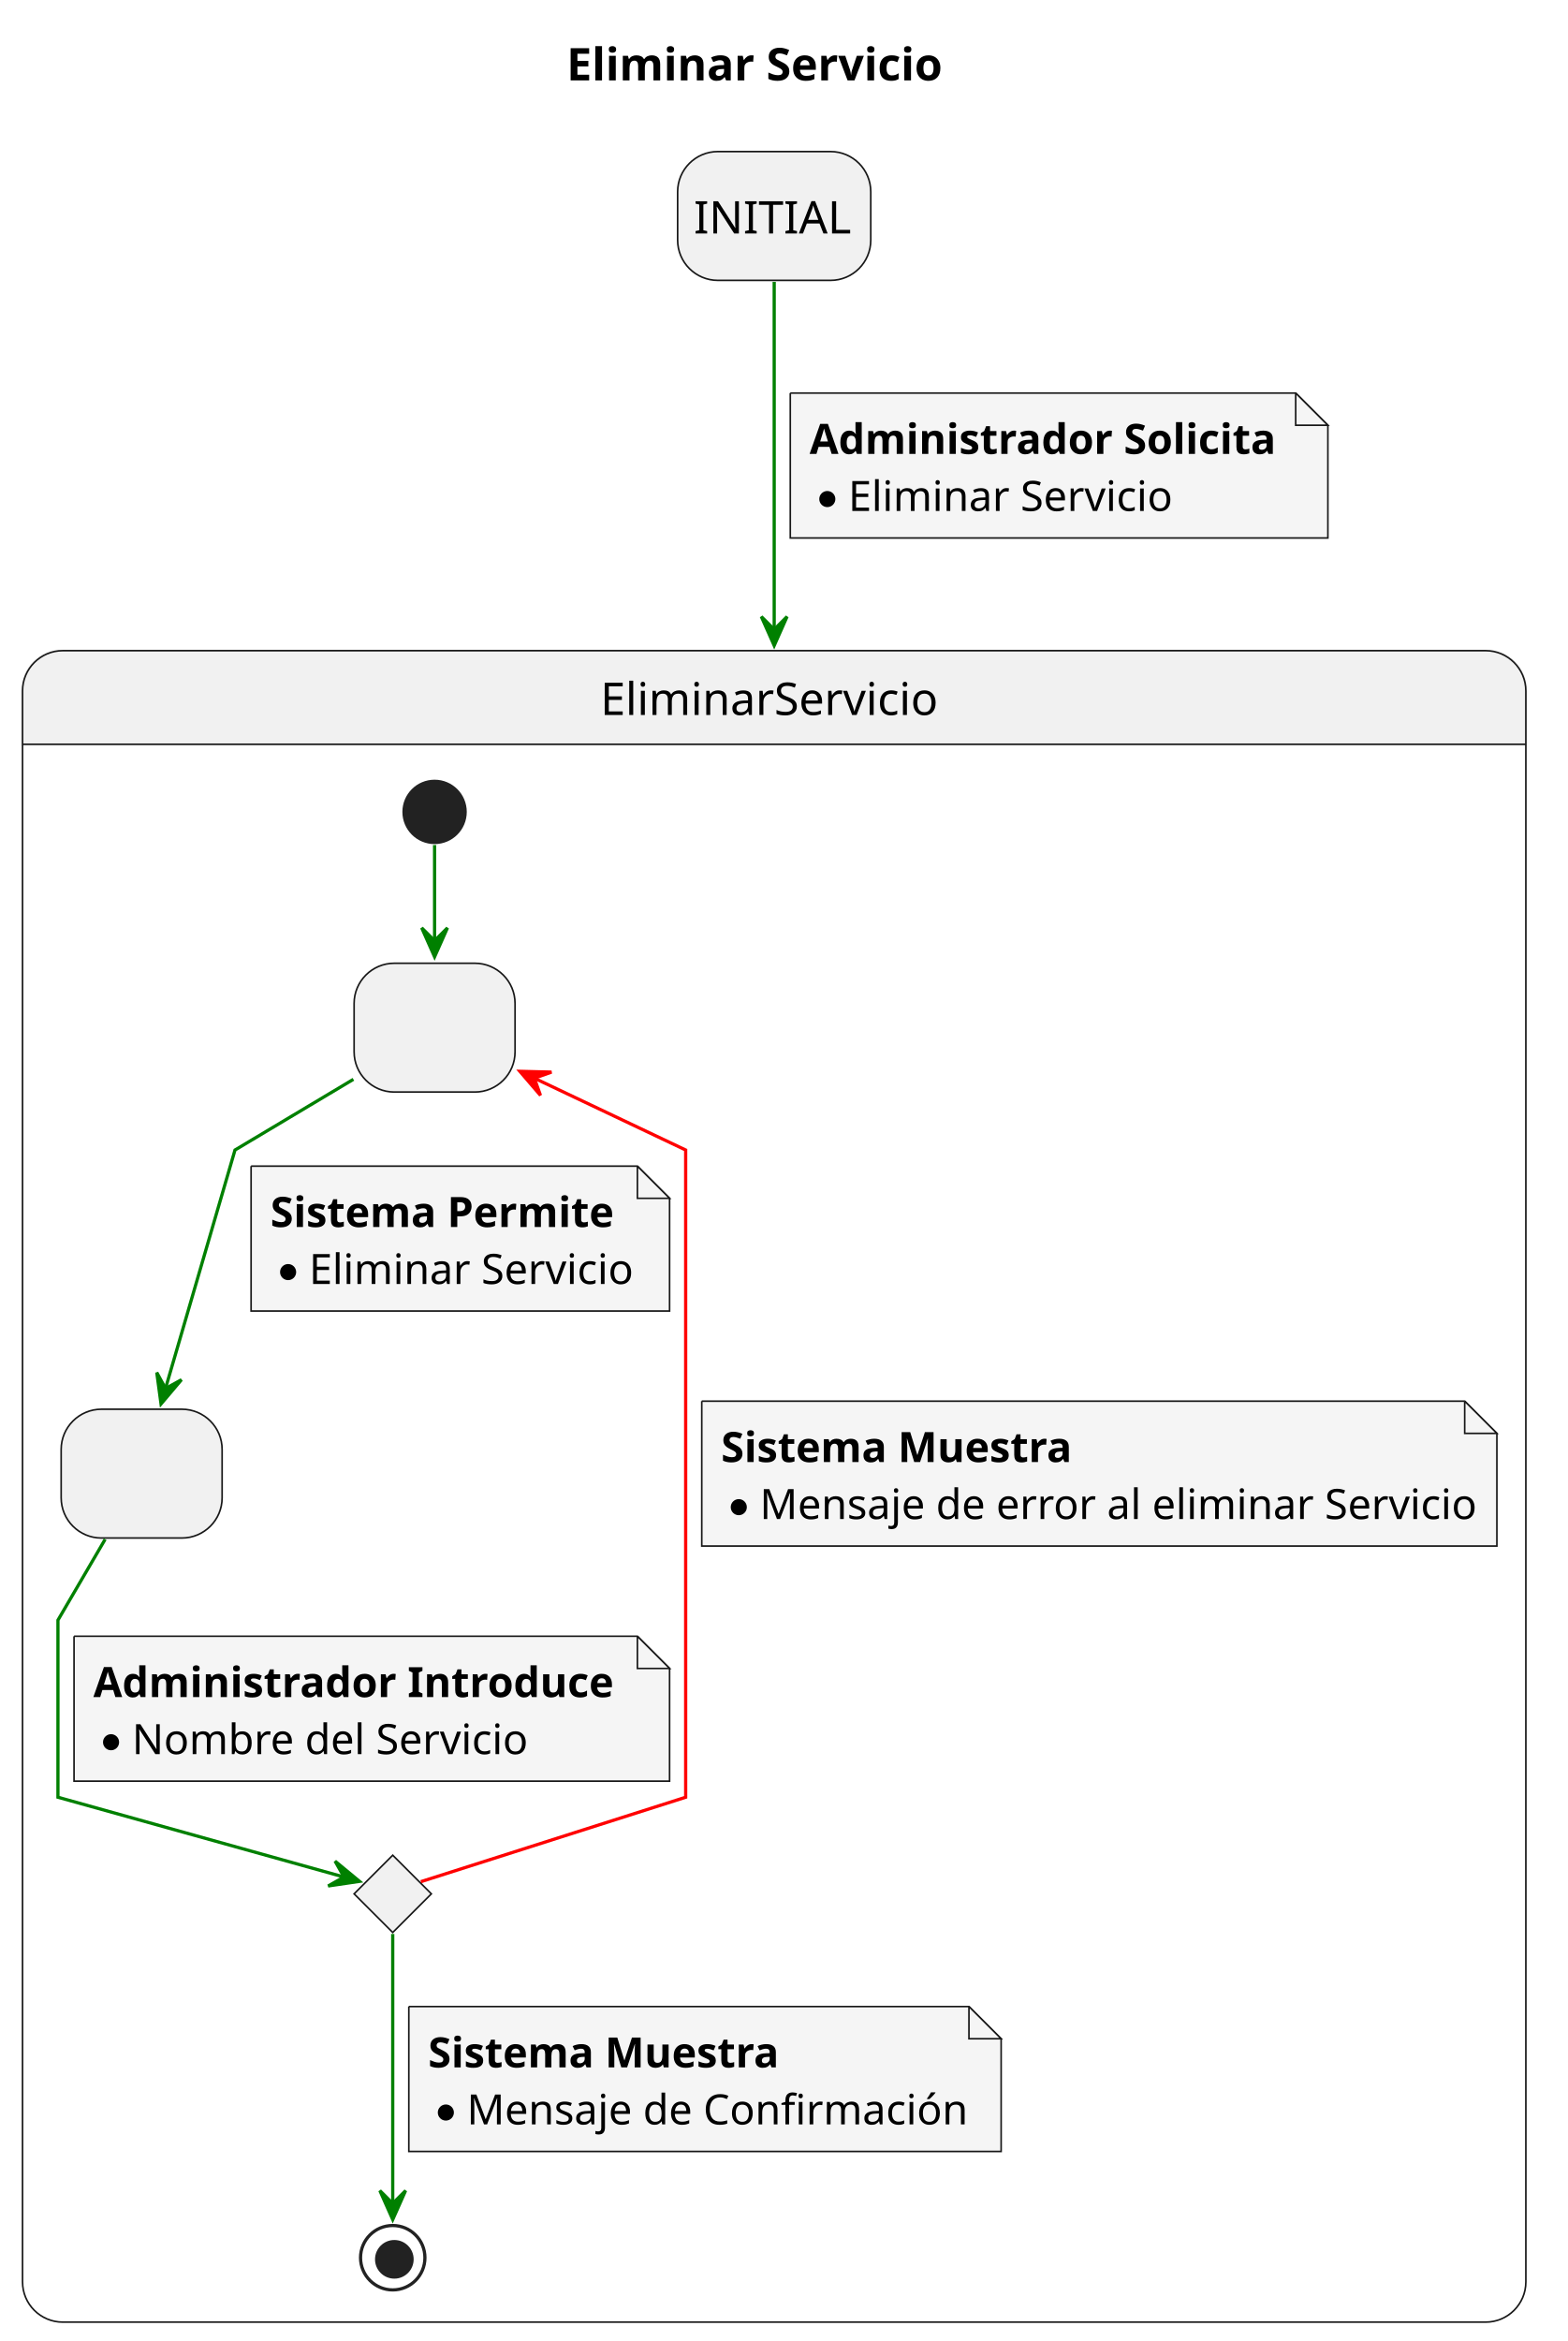
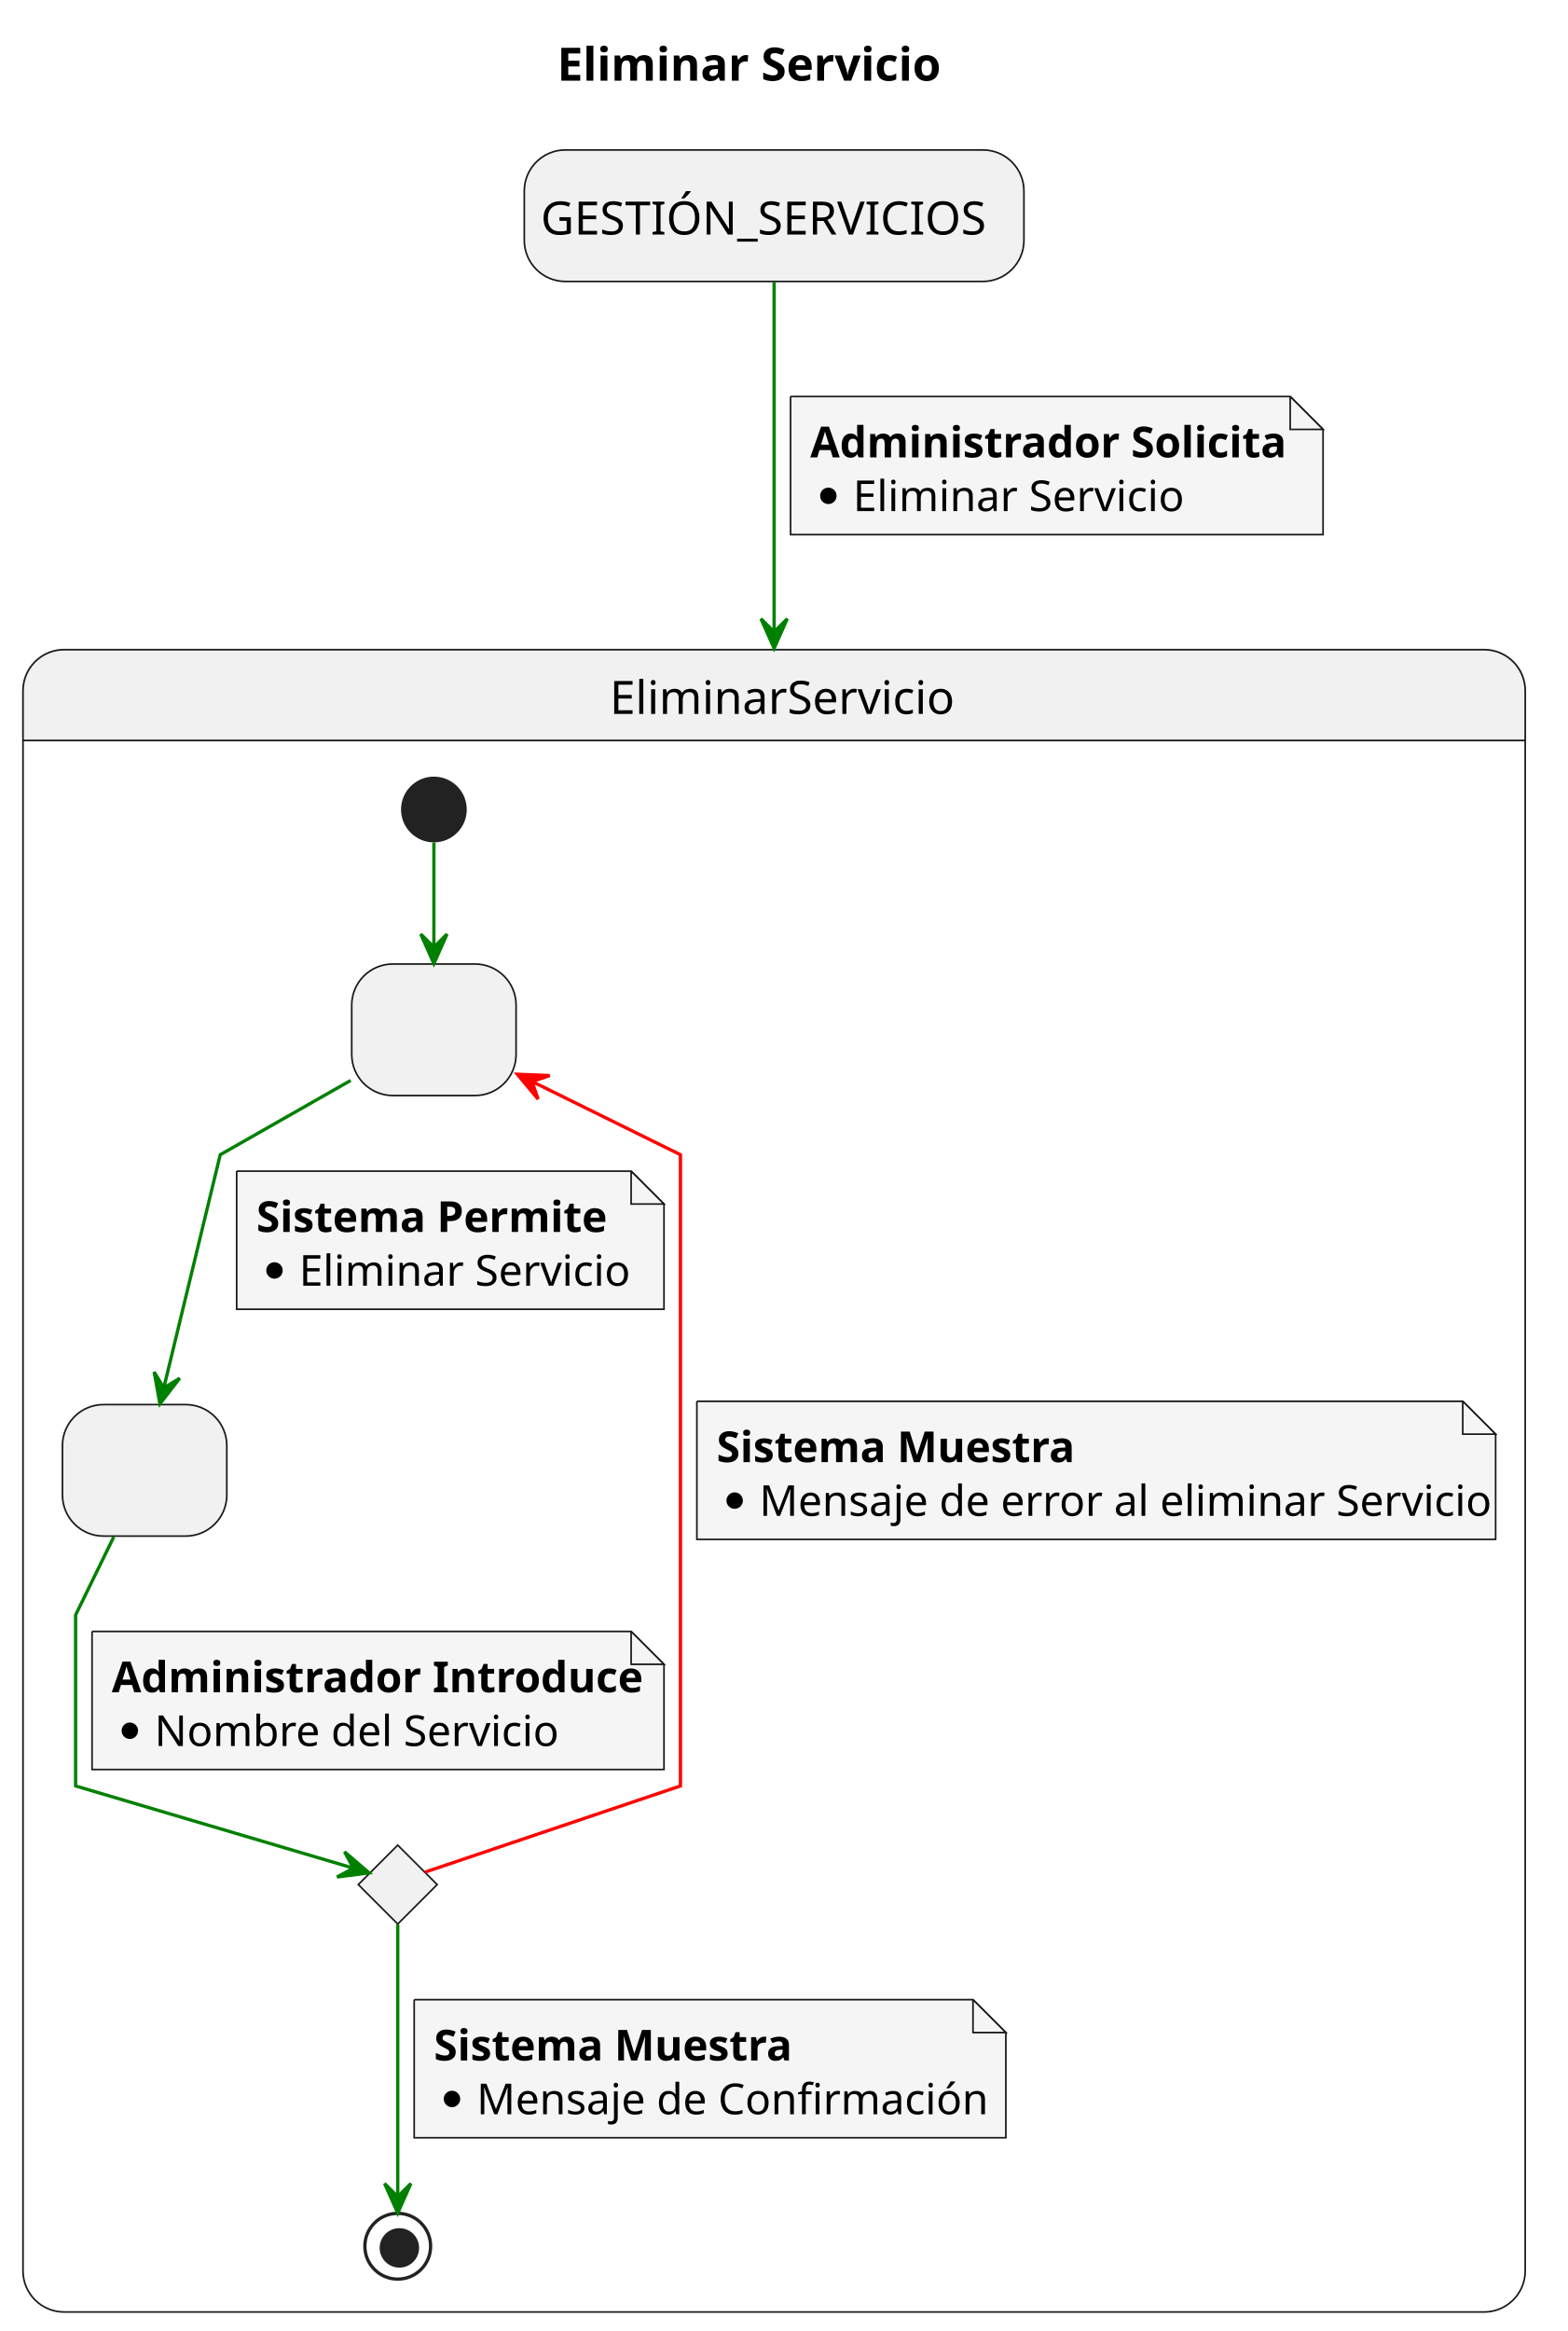
- <svg xmlns="http://www.w3.org/2000/svg" contentStyleType="text/css" height="727px" preserveAspectRatio="none" style="width:487px;height:727px;background:#FFFFFF;" version="1.1" viewBox="0 0 487 727" width="487px" zoomAndPan="magnify">
+ <svg xmlns="http://www.w3.org/2000/svg" contentStyleType="text/css" height="709px" preserveAspectRatio="none" style="width:477px;height:709px;background:#FFFFFF;" version="1.1" viewBox="0 0 477 709" width="477px" zoomAndPan="magnify">
  <defs />
  <g>
-     <rect fill="none" height="29.068" id="_title" style="stroke:none;stroke-width:1.0;" width="125" x="171" y="5" />
-     <text fill="#000000" font-family="sans-serif" font-size="14" font-weight="bold" lengthAdjust="spacing" textLength="115" x="176" y="24.966">Eliminar Servicio</text>
-     <rect fill="#F1F1F1" height="40" rx="12.5" ry="12.5" style="stroke:#181818;stroke-width:0.5;" width="60" x="210.5" y="47.068" />
-     <text fill="#000000" font-family="sans-serif" font-size="14" lengthAdjust="spacing" textLength="50" x="215.5" y="72.5">INITIAL</text>
-     <path d="M19.5,202.068 L461.5,202.068 A12.5,12.5 0 0 1 474,214.568 L474,231.136 L7,231.136 L7,214.568 A12.5,12.5 0 0 1 19.5,202.068 " fill="#F1F1F1" style="stroke:#F1F1F1;stroke-width:1.0;" />
-     <rect fill="none" height="519.068" rx="12.5" ry="12.5" style="stroke:#181818;stroke-width:0.5;" width="467" x="7" y="202.068" />
-     <line style="stroke:#181818;stroke-width:0.5;" x1="7" x2="474" y1="231.136" y2="231.136" />
-     <text fill="#000000" font-family="sans-serif" font-size="14" lengthAdjust="spacing" textLength="108" x="186.5" y="222.034">EliminarServicio</text>
-     <rect fill="#F1F1F1" height="40" rx="12.5" ry="12.5" style="stroke:#181818;stroke-width:0.5;" width="50" x="110" y="299.136" />
-     <text fill="#000000" font-family="sans-serif" font-size="14" lengthAdjust="spacing" textLength="4" x="133" y="324.568"> </text>
-     <rect fill="#F1F1F1" height="40" rx="12.5" ry="12.5" style="stroke:#181818;stroke-width:0.5;" width="50" x="19" y="437.636" />
-     <text fill="#000000" font-family="sans-serif" font-size="14" lengthAdjust="spacing" textLength="4" x="42" y="463.068"> </text>
+     <rect fill="none" height="27.609" id="_title" style="stroke:none;stroke-width:1.0;" width="128" x="164.5" y="5" />
+     <text fill="#000000" font-family="sans-serif" font-size="14" font-weight="bold" lengthAdjust="spacing" textLength="118" x="169.5" y="24.533">Eliminar Servicio</text>
+     <rect fill="#F1F1F1" height="40" rx="12.5" ry="12.5" style="stroke:#181818;stroke-width:0.5;" width="152" x="159.5" y="45.609" />
+     <text fill="#000000" font-family="sans-serif" font-size="14" lengthAdjust="spacing" textLength="142" x="164.5" y="71.338">GESTIÓN_SERVICIOS</text>
+     <path d="M19.5,197.609 L451.5,197.609 A12.5,12.5 0 0 1 464,210.109 L464,225.219 L7,225.219 L7,210.109 A12.5,12.5 0 0 1 19.5,197.609 " fill="#F1F1F1" style="stroke:#F1F1F1;stroke-width:1.0;" />
+     <rect fill="none" height="505.609" rx="12.5" ry="12.5" style="stroke:#181818;stroke-width:0.5;" width="457" x="7" y="197.609" />
+     <line style="stroke:#181818;stroke-width:0.5;" x1="7" x2="464" y1="225.219" y2="225.219" />
+     <text fill="#000000" font-family="sans-serif" font-size="14" lengthAdjust="spacing" textLength="100" x="185.5" y="217.143">EliminarServicio</text>
+     <rect fill="#F1F1F1" height="40" rx="12.5" ry="12.5" style="stroke:#181818;stroke-width:0.5;" width="50" x="107" y="293.219" />
+     <text fill="#000000" font-family="sans-serif" font-size="14" lengthAdjust="spacing" textLength="4" x="130" y="318.947"> </text>
+     <rect fill="#F1F1F1" height="40" rx="12.5" ry="12.5" style="stroke:#181818;stroke-width:0.5;" width="50" x="19" y="427.219" />
+     <text fill="#000000" font-family="sans-serif" font-size="14" lengthAdjust="spacing" textLength="4" x="42" y="452.947"> </text>
    <g id="elem_4">
-       <polygon fill="#F1F1F1" points="122,576.136,134,588.136,122,600.136,110,588.136,122,576.136" style="stroke:#181818;stroke-width:0.5;" />
+       <polygon fill="#F1F1F1" points="121,561.219,133,573.219,121,585.219,109,573.219,121,561.219" style="stroke:#181818;stroke-width:0.5;" />
    </g>
-     <ellipse cx="135" cy="252.136" fill="#222222" rx="10" ry="10" style="stroke:none;stroke-width:1.0;" />
-     <ellipse cx="122" cy="701.136" fill="none" rx="10" ry="10" style="stroke:#222222;stroke-width:1.0;" />
-     <ellipse cx="122.5" cy="701.636" fill="#222222" rx="6" ry="6" style="stroke:none;stroke-width:1.0;" />
+     <ellipse cx="132" cy="246.219" fill="#222222" rx="10" ry="10" style="stroke:none;stroke-width:1.0;" />
+     <ellipse cx="121" cy="683.219" fill="none" rx="10" ry="10" style="stroke:#222222;stroke-width:1.0;" />
+     <ellipse cx="121.5" cy="683.719" fill="#222222" rx="6" ry="6" style="stroke:none;stroke-width:1.0;" />
    <g id="link_*start*EliminarServicio_2">
-       <path d="M135,262.446 C135,270.236 135,281.736 135,292.266 " fill="none" id="*start*EliminarServicio-to-2" style="stroke:#008000;stroke-width:1.0;" />
-       <polygon fill="#008000" points="135,297.146,139,288.146,135,292.146,131,288.146,135,297.146" style="stroke:#008000;stroke-width:1.0;" />
+       <path d="M132,256.259 C132,264.409 132,276.779 132,287.819 " fill="none" id="*start*EliminarServicio-to-2" style="stroke:#008000;stroke-width:1.0;" />
+       <polygon fill="#008000" points="132,293.109,136,284.109,132,288.109,128,284.109,132,293.109" style="stroke:#008000;stroke-width:1.0;" />
    </g>
    <g id="link_2_3">
-       <path d="M109.78,335.186 C92.62,345.426 73,357.136 73,357.136 C73,357.136 59.94,401.936 51.35,431.416 " fill="none" id="2-to-3" style="stroke:#008000;stroke-width:1.0;" />
-       <polygon fill="#008000" points="50.02,435.996,56.38,428.476,51.42,431.196,48.7,426.236,50.02,435.996" style="stroke:#008000;stroke-width:1.0;" />
-       <path d="M78,362.136 L78,407.136 L208,407.136 L208,372.136 L198,362.136 L78,362.136 " fill="#F5F5F5" style="stroke:#181818;stroke-width:0.5;" />
-       <path d="M198,362.136 L198,372.136 L208,372.136 L198,362.136 " fill="#F5F5F5" style="stroke:#181818;stroke-width:0.5;" />
-       <text fill="#000000" font-family="sans-serif" font-size="13" font-weight="bold" lengthAdjust="spacing" textLength="108" x="84" y="381.033">Sistema Permite</text>
-       <ellipse cx="89.5" cy="395.048" fill="#000000" rx="2.5" ry="2.5" style="stroke:#000000;stroke-width:0.0;" />
-       <text fill="#000000" font-family="sans-serif" font-size="13" lengthAdjust="spacing" textLength="97" x="96" y="398.739">Eliminar Servicio</text>
+       <path d="M106.68,328.629 C88.43,339.019 67,351.219 67,351.219 C67,351.219 56.7,393.769 49.88,421.919 " fill="none" id="2-to-3" style="stroke:#008000;stroke-width:1.0;" />
+       <polygon fill="#008000" points="48.65,426.999,54.67,419.204,49.836,422.141,46.898,417.307,48.65,426.999" style="stroke:#008000;stroke-width:1.0;" />
+       <path d="M72,356.219 L72,398.219 L202,398.219 L202,366.219 L192,356.219 L72,356.219 " fill="#F5F5F5" style="stroke:#181818;stroke-width:0.5;" />
+       <path d="M192,356.219 L192,366.219 L202,366.219 L192,356.219 " fill="#F5F5F5" style="stroke:#181818;stroke-width:0.5;" />
+       <text fill="#000000" font-family="sans-serif" font-size="13" font-weight="bold" lengthAdjust="spacing" textLength="105" x="78" y="374.714">Sistema Permite</text>
+       <ellipse cx="83.5" cy="386.422" fill="#000000" rx="2.5" ry="2.5" style="stroke:#000000;stroke-width:0.0;" />
+       <text fill="#000000" font-family="sans-serif" font-size="13" lengthAdjust="spacing" textLength="96" x="91" y="391.065">Eliminar Servicio</text>
    </g>
    <g id="link_3_4">
-       <path d="M32.67,478.026 C25.67,490.016 18,503.136 18,503.136 C18,503.136 18,558.136 18,558.136 C18,558.136 78.49,575.006 107.2,583.006 " fill="none" id="3-to-4" style="stroke:#008000;stroke-width:1.0;" />
-       <polygon fill="#008000" points="111.68,584.256,104.086,577.985,106.864,582.913,101.936,585.691,111.68,584.256" style="stroke:#008000;stroke-width:1.0;" />
-       <path d="M23,508.136 L23,553.136 L208,553.136 L208,518.136 L198,508.136 L23,508.136 " fill="#F5F5F5" style="stroke:#181818;stroke-width:0.5;" />
-       <path d="M198,508.136 L198,518.136 L208,518.136 L198,508.136 " fill="#F5F5F5" style="stroke:#181818;stroke-width:0.5;" />
-       <text fill="#000000" font-family="sans-serif" font-size="13" font-weight="bold" lengthAdjust="spacing" textLength="164" x="29" y="527.033">Administrador Introduce</text>
-       <ellipse cx="34.5" cy="541.048" fill="#000000" rx="2.5" ry="2.5" style="stroke:#000000;stroke-width:0.0;" />
-       <text fill="#000000" font-family="sans-serif" font-size="13" lengthAdjust="spacing" textLength="120" x="41" y="544.739">Nombre del Servicio</text>
+       <path d="M34.61,467.459 C29.01,478.909 23,491.219 23,491.219 C23,491.219 23,543.219 23,543.219 C23,543.219 80.41,560.209 107.35,568.179 " fill="none" id="3-to-4" style="stroke:#008000;stroke-width:1.0;" />
+       <polygon fill="#008000" points="112.3,569.649,104.815,563.248,107.508,568.222,102.533,570.915,112.3,569.649" style="stroke:#008000;stroke-width:1.0;" />
+       <path d="M28,496.219 L28,538.219 L202,538.219 L202,506.219 L192,496.219 L28,496.219 " fill="#F5F5F5" style="stroke:#181818;stroke-width:0.5;" />
+       <path d="M192,496.219 L192,506.219 L202,506.219 L192,496.219 " fill="#F5F5F5" style="stroke:#181818;stroke-width:0.5;" />
+       <text fill="#000000" font-family="sans-serif" font-size="13" font-weight="bold" lengthAdjust="spacing" textLength="153" x="34" y="514.714">Administrador Introduce</text>
+       <ellipse cx="39.5" cy="526.422" fill="#000000" rx="2.5" ry="2.5" style="stroke:#000000;stroke-width:0.0;" />
+       <text fill="#000000" font-family="sans-serif" font-size="13" lengthAdjust="spacing" textLength="115" x="47" y="531.065">Nombre del Servicio</text>
    </g>
    <g id="link_4_*end*EliminarServicio">
-       <path d="M122,600.596 C122,620.576 122,661.806 122,684.426 " fill="none" id="4-to-*end*EliminarServicio" style="stroke:#008000;stroke-width:1.0;" />
-       <polygon fill="#008000" points="122,689.296,126,680.296,122,684.296,118,680.296,122,689.296" style="stroke:#008000;stroke-width:1.0;" />
-       <path d="M127,623.136 L127,668.136 L311,668.136 L311,633.136 L301,623.136 L127,623.136 " fill="#F5F5F5" style="stroke:#181818;stroke-width:0.5;" />
-       <path d="M301,623.136 L301,633.136 L311,633.136 L301,623.136 " fill="#F5F5F5" style="stroke:#181818;stroke-width:0.5;" />
-       <text fill="#000000" font-family="sans-serif" font-size="13" font-weight="bold" lengthAdjust="spacing" textLength="110" x="133" y="642.033">Sistema Muestra</text>
-       <ellipse cx="138.5" cy="656.048" fill="#000000" rx="2.5" ry="2.5" style="stroke:#000000;stroke-width:0.0;" />
-       <text fill="#000000" font-family="sans-serif" font-size="13" lengthAdjust="spacing" textLength="151" x="145" y="659.739">Mensaje de Confirmación</text>
+       <path d="M121,585.369 C121,605.149 121,646.309 121,668.059 " fill="none" id="4-to-*end*EliminarServicio" style="stroke:#008000;stroke-width:1.0;" />
+       <polygon fill="#008000" points="121,673.139,125,664.139,121,668.139,117,664.139,121,673.139" style="stroke:#008000;stroke-width:1.0;" />
+       <path d="M126,608.219 L126,650.219 L306,650.219 L306,618.219 L296,608.219 L126,608.219 " fill="#F5F5F5" style="stroke:#181818;stroke-width:0.5;" />
+       <path d="M296,608.219 L296,618.219 L306,618.219 L296,608.219 " fill="#F5F5F5" style="stroke:#181818;stroke-width:0.5;" />
+       <text fill="#000000" font-family="sans-serif" font-size="13" font-weight="bold" lengthAdjust="spacing" textLength="105" x="132" y="626.714">Sistema Muestra</text>
+       <ellipse cx="137.5" cy="638.422" fill="#000000" rx="2.5" ry="2.5" style="stroke:#000000;stroke-width:0.0;" />
+       <text fill="#000000" font-family="sans-serif" font-size="13" lengthAdjust="spacing" textLength="146" x="145" y="643.065">Mensaje de Confirmación</text>
    </g>
    <g id="link_4_2">
-       <path d="M130.73,584.356 C153.5,577.096 213,558.136 213,558.136 C213,558.136 213,357.136 213,357.136 C213,357.136 187.64,345.106 165.85,334.766 " fill="none" id="4-to-2" style="stroke:#FF0000;stroke-width:1.0;" />
-       <polygon fill="#FF0000" points="161.48,332.696,167.895,340.169,165.997,334.84,171.326,332.942,161.48,332.696" style="stroke:#FF0000;stroke-width:1.0;" />
-       <path d="M218,435.136 L218,480.136 L465,480.136 L465,445.136 L455,435.136 L218,435.136 " fill="#F5F5F5" style="stroke:#181818;stroke-width:0.5;" />
-       <path d="M455,435.136 L455,445.136 L465,445.136 L455,435.136 " fill="#F5F5F5" style="stroke:#181818;stroke-width:0.5;" />
-       <text fill="#000000" font-family="sans-serif" font-size="13" font-weight="bold" lengthAdjust="spacing" textLength="110" x="224" y="454.033">Sistema Muestra</text>
-       <ellipse cx="229.5" cy="468.048" fill="#000000" rx="2.5" ry="2.5" style="stroke:#000000;stroke-width:0.0;" />
-       <text fill="#000000" font-family="sans-serif" font-size="13" lengthAdjust="spacing" textLength="214" x="236" y="471.739">Mensaje de error al eliminar Servicio</text>
+       <path d="M129.25,569.439 C150.77,562.179 207,543.219 207,543.219 C207,543.219 207,351.219 207,351.219 C207,351.219 182.93,339.339 162.06,329.049 " fill="none" id="4-to-2" style="stroke:#FF0000;stroke-width:1.0;" />
+       <polygon fill="#FF0000" points="157.39,326.749,163.69,334.319,161.874,328.962,167.231,327.146,157.39,326.749" style="stroke:#FF0000;stroke-width:1.0;" />
+       <path d="M212,426.219 L212,468.219 L455,468.219 L455,436.219 L445,426.219 L212,426.219 " fill="#F5F5F5" style="stroke:#181818;stroke-width:0.5;" />
+       <path d="M445,426.219 L445,436.219 L455,436.219 L445,426.219 " fill="#F5F5F5" style="stroke:#181818;stroke-width:0.5;" />
+       <text fill="#000000" font-family="sans-serif" font-size="13" font-weight="bold" lengthAdjust="spacing" textLength="105" x="218" y="444.714">Sistema Muestra</text>
+       <ellipse cx="223.5" cy="456.422" fill="#000000" rx="2.5" ry="2.5" style="stroke:#000000;stroke-width:0.0;" />
+       <text fill="#000000" font-family="sans-serif" font-size="13" lengthAdjust="spacing" textLength="209" x="231" y="461.065">Mensaje de error al eliminar Servicio</text>
    </g>
    <g id="link_startState_EliminarServicio">
-       <path d="M240.5,87.538 C240.5,110.068 240.5,149.968 240.5,195.538 " fill="none" id="startState-to-EliminarServicio" style="stroke:#008000;stroke-width:1.0;" />
-       <polygon fill="#008000" points="240.5,200.488,244.5,191.488,240.5,195.488,236.5,191.488,240.5,200.488" style="stroke:#008000;stroke-width:1.0;" />
-       <path d="M245.5,122.068 L245.5,167.068 L412.5,167.068 L412.5,132.068 L402.5,122.068 L245.5,122.068 " fill="#F5F5F5" style="stroke:#181818;stroke-width:0.5;" />
-       <path d="M402.5,122.068 L402.5,132.068 L412.5,132.068 L402.5,122.068 " fill="#F5F5F5" style="stroke:#181818;stroke-width:0.5;" />
-       <text fill="#000000" font-family="sans-serif" font-size="13" font-weight="bold" lengthAdjust="spacing" textLength="146" x="251.5" y="140.965">Administrador Solicita</text>
-       <ellipse cx="257" cy="154.98" fill="#000000" rx="2.5" ry="2.5" style="stroke:#000000;stroke-width:0.0;" />
-       <text fill="#000000" font-family="sans-serif" font-size="13" lengthAdjust="spacing" textLength="97" x="263.5" y="158.671">Eliminar Servicio</text>
+       <path d="M235.5,85.869 C235.5,108.069 235.5,147.299 235.5,192.009 " fill="none" id="startState-to-EliminarServicio" style="stroke:#008000;stroke-width:1.0;" />
+       <polygon fill="#008000" points="235.5,197.199,239.5,188.199,235.5,192.199,231.5,188.199,235.5,197.199" style="stroke:#008000;stroke-width:1.0;" />
+       <path d="M240.5,120.609 L240.5,162.609 L402.5,162.609 L402.5,130.609 L392.5,120.609 L240.5,120.609 " fill="#F5F5F5" style="stroke:#181818;stroke-width:0.5;" />
+       <path d="M392.5,120.609 L392.5,130.609 L402.5,130.609 L392.5,120.609 " fill="#F5F5F5" style="stroke:#181818;stroke-width:0.5;" />
+       <text fill="#000000" font-family="sans-serif" font-size="13" font-weight="bold" lengthAdjust="spacing" textLength="141" x="246.5" y="139.105">Administrador Solicita</text>
+       <ellipse cx="252" cy="150.812" fill="#000000" rx="2.5" ry="2.5" style="stroke:#000000;stroke-width:0.0;" />
+       <text fill="#000000" font-family="sans-serif" font-size="13" lengthAdjust="spacing" textLength="96" x="259.5" y="155.456">Eliminar Servicio</text>
    </g>
  </g>
</svg>
